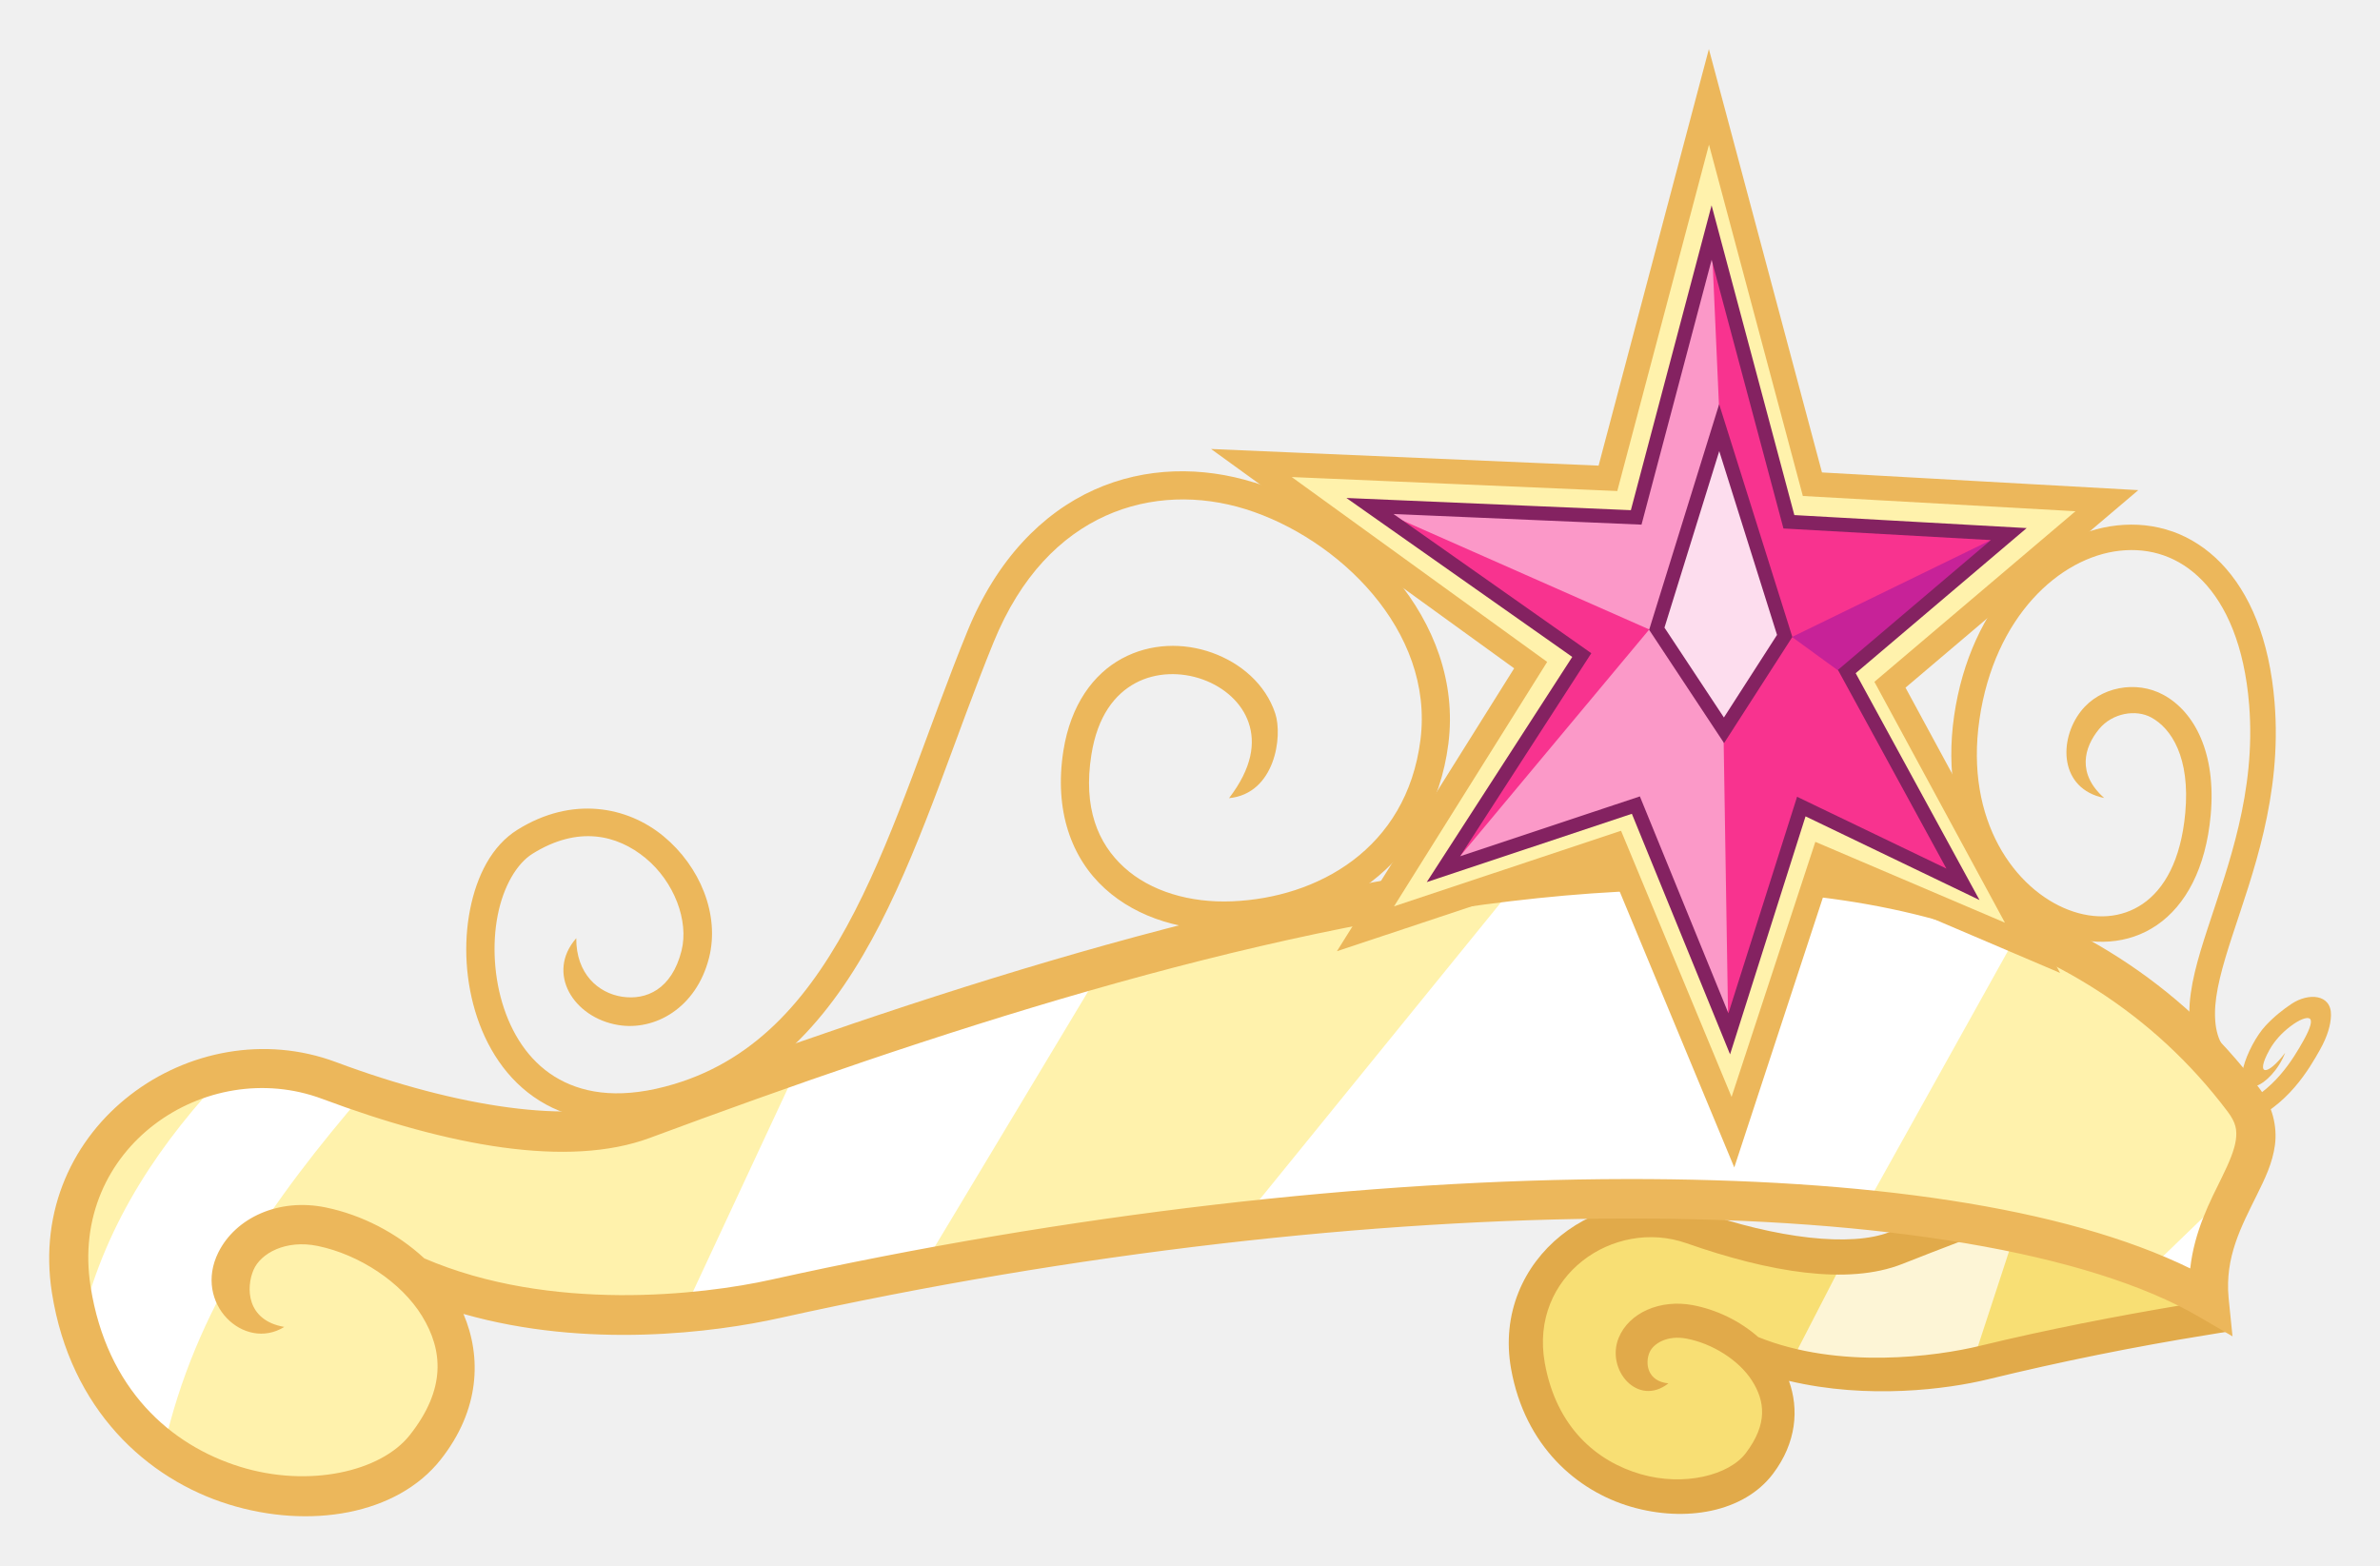
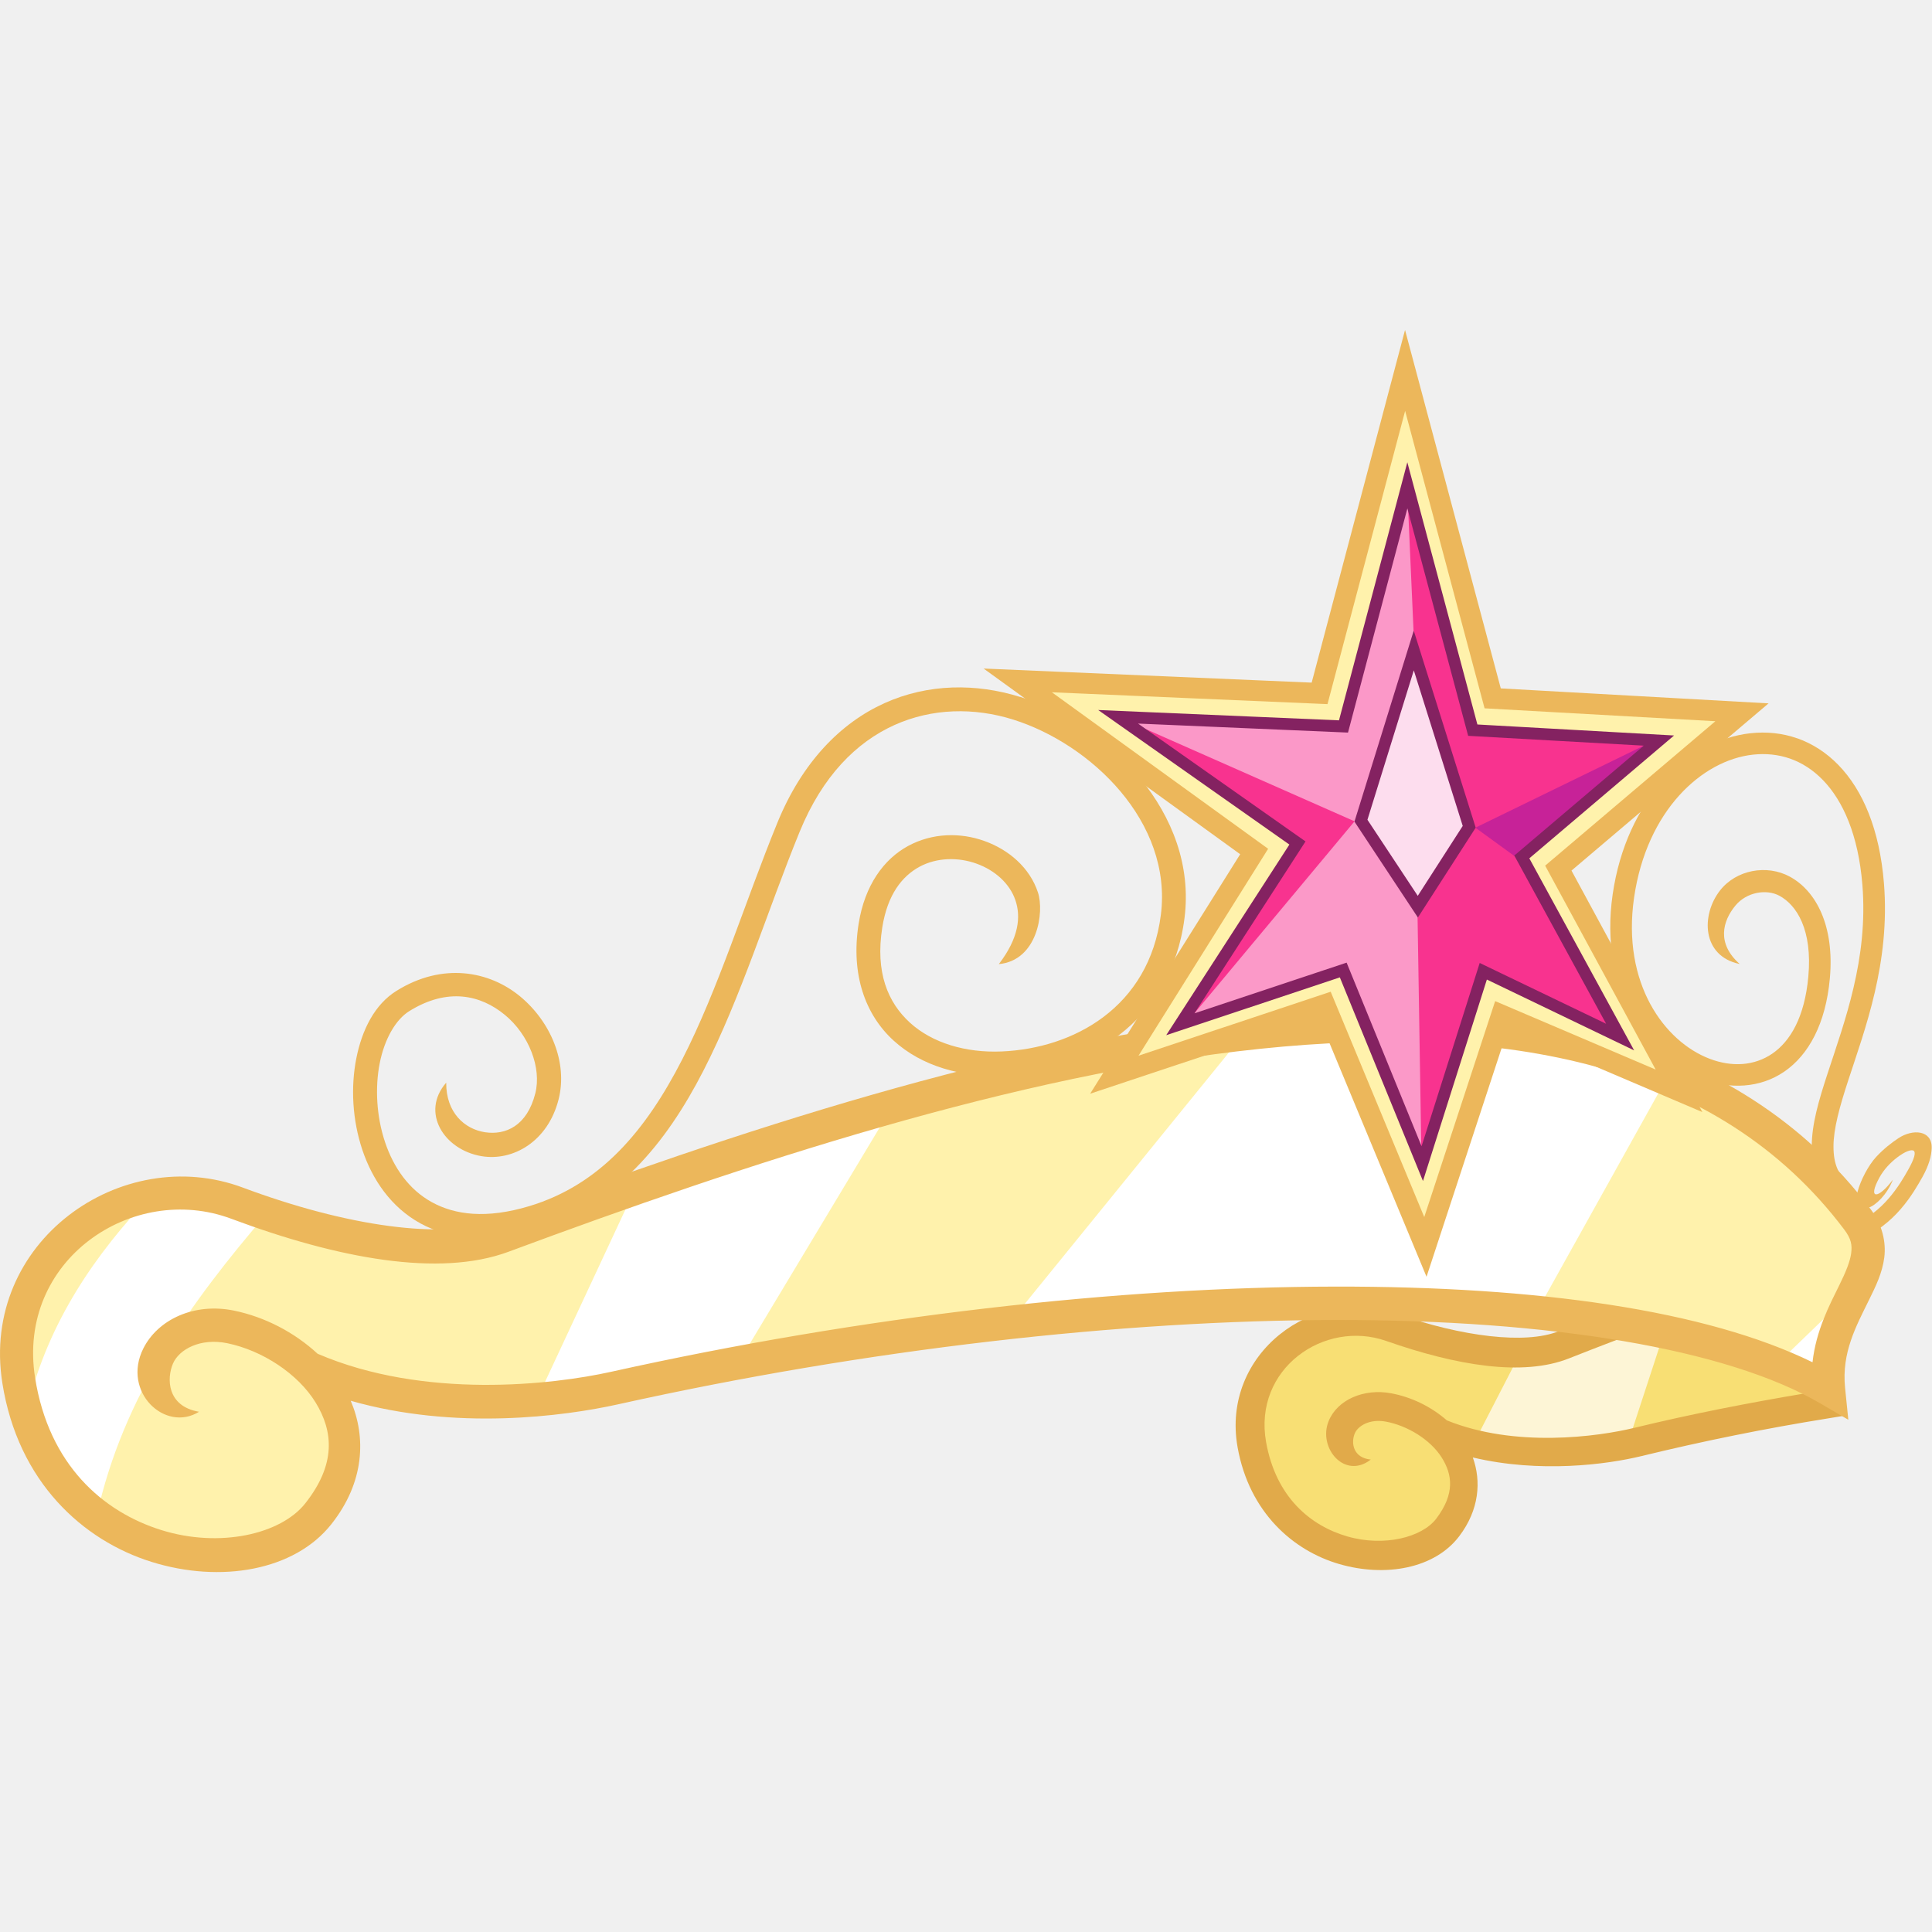
- <svg xmlns="http://www.w3.org/2000/svg" id="svg4456" height="63.701" width="96.841" version="1.1">
+ <svg xmlns="http://www.w3.org/2000/svg" id="svg4456" height="92.861" width="92.846" version="1.1">
  <defs id="defs4458">
    <linearGradient id="linearGradient4523-1" gradientTransform="matrix(0.00574852,0.00637138,-0.00636769,0.00579141,370.234,596.7881)">
      <stop id="stop4525-7" stop-color="#fff2ac" offset="0" />
    </linearGradient>
    <clipPath id="clipPath4529" clipPathUnits="userSpaceOnUse">
-       <path id="path4531" style="enable-background:accumulate;color:#000000;" fill="url(#linearGradient4523-1)" d="m422.13,352.85c-4.067,11.675-29.777,17.322-40.892-3.438-7.731-14.44,3.85-30.187,18.52-29.86,14.051,0.314,26.453-1.834,32.75-7.027,48.45-39.962,114.33-87.81,159.44-57.676,6.465,4.318-0.665,12.034,3.54,21.199-28.122-5.509-88.861,16.076-143.49,49.781-6.664,4.112-21.656,11.484-37.552,10.001,5.972,2.217,10.774,8.139,7.681,17.02z" />
+       <path id="path4531" style="color:#000000;fill:url(#linearGradient4523-1);enable-background:accumulate" d="m 422.13,352.85 c -4.067,11.675 -29.777,17.322 -40.892,-3.438 -7.731,-14.44 3.85,-30.187 18.52,-29.86 14.051,0.314 26.453,-1.834 32.75,-7.027 48.45,-39.962 114.33,-87.81 159.44,-57.676 6.465,4.318 -0.665,12.034 3.54,21.199 -28.122,-5.509 -88.861,16.076 -143.49,49.781 -6.664,4.112 -21.656,11.484 -37.552,10.001 5.972,2.217 10.774,8.139 7.681,17.02 z" />
    </clipPath>
  </defs>
-   <g id="layer1" transform="translate(-369.4219,-543.1543)">
+   <g id="layer1" transform="translate(-371.4227,-529.2909)">
    <g id="g5170" transform="matrix(2.140459,0,0,2.140459,-423.5916,-604.3393)">
      <g id="g5165">
-         <path id="path4541" style="enable-background:accumulate;color:#000000;" d="m403.93,563.92c-0.87,1.147-3.916,0.846-4.398-1.855-0.335-1.879,1.512-3.206,3.123-2.641,1.542,0.541,2.991,0.75,3.874,0.402,1.547-0.61,3.209-1.234,4.898-1.774l0.971,3.104c-1.383,0.222-2.792,0.505-4.192,0.846-0.885,0.215-2.808,0.492-4.536-0.264,0.588,0.439,0.938,1.287,0.26,2.181z" fill="#f8df74" />
-         <path id="path4548" opacity="0.7" style="enable-background:accumulate;color:#000000;" d="m407.96,562.08,1.025-3.13-3.44,1.084-0.986,1.913c0.742,0.25,1.8,0.334,3.401,0.134z" fill="#ffffff" />
-         <path id="path4518" style="baseline-shift:baseline;block-progression:tb;color:#000000;direction:ltr;text-indent:0;text-align:start;enable-background:accumulate;text-transform:none;" d="m411.64,557.64-0.313,0.099c-1.7,0.543-3.366,1.167-4.917,1.779-0.729,0.288-2.141,0.126-3.648-0.403-1.833-0.643-3.925,0.897-3.549,3.005,0.262,1.465,1.251,2.323,2.284,2.622,1.032,0.299,2.14,0.104,2.693-0.626,0.451-0.594,0.497-1.235,0.305-1.768,1.504,0.357,3.011,0.158,3.787-0.031,1.391-0.339,2.795-0.622,4.17-0.843l0.371-0.061-0.114-0.355-0.97-3.104zm-0.424,0.828,0.763,2.437c-1.274,0.214-2.565,0.464-3.85,0.776-0.834,0.203-2.683,0.454-4.217-0.166-0.355-0.31-0.795-0.523-1.25-0.608-0.613-0.114-1.208,0.143-1.404,0.623-0.247,0.604,0.361,1.322,0.946,0.865-0.401-0.038-0.449-0.38-0.359-0.589,0.07-0.165,0.332-0.331,0.697-0.263,0.488,0.09,0.998,0.406,1.249,0.798,0.25,0.392,0.304,0.825-0.117,1.381-0.316,0.417-1.168,0.639-1.997,0.399s-1.603-0.881-1.824-2.117c-0.294-1.649,1.308-2.76,2.695-2.273,1.578,0.553,3.066,0.803,4.102,0.394,1.447-0.571,2.994-1.145,4.566-1.657z" fill="#e1aa4a" />
+         <path id="path4541" style="color:#000000;fill:#f8df74;enable-background:accumulate" d="m 403.93,563.92 c -0.87,1.147 -3.916,0.846 -4.398,-1.855 -0.335,-1.879 1.512,-3.206 3.123,-2.641 1.542,0.541 2.991,0.75 3.874,0.402 1.547,-0.61 3.209,-1.234 4.898,-1.774 l 0.971,3.104 c -1.383,0.222 -2.792,0.505 -4.192,0.846 -0.885,0.215 -2.808,0.492 -4.536,-0.264 0.588,0.439 0.938,1.287 0.26,2.181 z" />
+         <path id="path4548" style="opacity:0.7;color:#000000;fill:#ffffff;enable-background:accumulate" d="m 407.96,562.08 1.025,-3.13 -3.44,1.084 -0.986,1.913 c 0.742,0.25 1.8,0.334 3.401,0.134 z" />
+         <path id="path4518" style="text-indent:0;text-align:start;text-transform:none;direction:ltr;block-progression:tb;baseline-shift:baseline;color:#000000;fill:#e1aa4a;enable-background:accumulate" d="m 411.64,557.64 -0.313,0.099 c -1.7,0.543 -3.366,1.167 -4.917,1.779 -0.729,0.288 -2.141,0.126 -3.648,-0.403 -1.833,-0.643 -3.925,0.897 -3.549,3.005 0.262,1.465 1.251,2.323 2.284,2.622 1.032,0.299 2.14,0.104 2.693,-0.626 0.451,-0.594 0.497,-1.235 0.305,-1.768 1.504,0.357 3.011,0.158 3.787,-0.031 1.391,-0.339 2.795,-0.622 4.17,-0.843 l 0.371,-0.061 -0.114,-0.355 -0.97,-3.104 z m -0.424,0.828 0.763,2.437 c -1.274,0.214 -2.565,0.464 -3.85,0.776 -0.834,0.203 -2.683,0.454 -4.217,-0.166 -0.355,-0.31 -0.795,-0.523 -1.25,-0.608 -0.613,-0.114 -1.208,0.143 -1.404,0.623 -0.247,0.604 0.361,1.322 0.946,0.865 -0.401,-0.038 -0.449,-0.38 -0.359,-0.589 0.07,-0.165 0.332,-0.331 0.697,-0.263 0.488,0.09 0.998,0.406 1.249,0.798 0.25,0.392 0.304,0.825 -0.117,1.381 -0.316,0.417 -1.168,0.639 -1.997,0.399 -0.829,-0.24 -1.603,-0.881 -1.824,-2.117 -0.294,-1.649 1.308,-2.76 2.695,-2.273 1.578,0.553 3.066,0.803 4.102,0.394 1.447,-0.571 2.994,-1.145 4.566,-1.657 z" />
      </g>
      <g id="g5153">
-         <path id="path4520" style="enable-background:accumulate;color:#000000;" fill="#fff2ac" d="m378.57,563.61c-1.378,1.742-6.068,1.183-6.728-2.998-0.459-2.909,2.433-4.899,4.9-3.977,2.363,0.883,4.592,1.251,5.965,0.741,10.568-3.925,24.555-8.161,30.425-0.379,0.841,1.115-0.823,2.004-0.65,3.809-4.441-2.596-16.009-2.517-27.256-0.02-1.372,0.305-4.348,0.671-6.954-0.519,0.881,0.729,1.346,2.018,0.298,3.344z" />
-         <path id="path4539" style="enable-background:accumulate;color:#000000;" d="m377.43,556.85-2.603-0.4c-1.271,1.336-2.302,2.837-2.774,4.718l1.546,2.466c0.592-2.656,2.065-4.729,3.831-6.783z" fill="#ffffff" />
-         <g id="g4522" transform="matrix(0.1694857,0.05905204,-0.05897772,0.1698188,327.8365,478.767)" fill="#ffffff" clip-path="url(#clipPath4529)">
-           <path id="path4073" style="enable-background:accumulate;color:#000000;" d="m442.22,340.44,4.019-39.129,27.022-20.203-9.596,45.709z" />
-           <path id="path4071-1" style="enable-background:accumulate;color:#000000;" d="M556.67,285.5,563.55,246.37c-21.464-3.278-33.713,1.448-51.15,10.249l-20.598,56.734c20.213-9.69,38.573-18.746,64.87-27.853z" />
-           <path id="path4075-8" style="enable-background:accumulate;color:#000000;" d="m585.31,281.26,10.76-21.22-0.581,21.042z" />
+         <path id="path4520" style="color:#000000;fill:#fff2ac;enable-background:accumulate" d="m 378.57,563.61 c -1.378,1.742 -6.068,1.183 -6.728,-2.998 -0.459,-2.909 2.433,-4.899 4.9,-3.977 2.363,0.883 4.592,1.251 5.965,0.741 10.568,-3.925 24.555,-8.161 30.425,-0.379 0.841,1.115 -0.823,2.004 -0.65,3.809 -4.441,-2.596 -16.009,-2.517 -27.256,-0.02 -1.372,0.305 -4.348,0.671 -6.954,-0.519 0.881,0.729 1.346,2.018 0.298,3.344 z" />
+         <path id="path4539" style="color:#000000;fill:#ffffff;enable-background:accumulate" d="m 377.43,556.85 -2.603,-0.4 c -1.271,1.336 -2.302,2.837 -2.774,4.718 l 1.546,2.466 c 0.592,-2.656 2.065,-4.729 3.831,-6.783 z" />
+         <g id="g4522" transform="matrix(0.1694857,0.05905204,-0.05897772,0.1698188,327.8365,478.767)" clip-path="url(#clipPath4529)" style="fill:#ffffff">
+           <path id="path4073" style="color:#000000;enable-background:accumulate" d="m 442.22,340.44 4.019,-39.129 27.022,-20.203 -9.596,45.709 z" />
+           <path id="path4071-1" style="color:#000000;enable-background:accumulate" d="m 556.67,285.5 6.88,-39.13 c -21.464,-3.278 -33.713,1.448 -51.15,10.249 l -20.598,56.734 c 20.213,-9.69 38.573,-18.746 64.87,-27.853 z" />
+           <path id="path4075-8" style="color:#000000;enable-background:accumulate" d="m 585.31,281.26 10.76,-21.22 -0.581,21.042 z" />
        </g>
-         <path id="path4056" style="baseline-shift:baseline;block-progression:tb;color:#000000;direction:ltr;text-indent:0;text-align:start;enable-background:accumulate;text-transform:none;" d="m407.5,552.87c-2.365-0.656-5.048-0.738-7.854-0.446-5.613,0.583-11.771,2.636-17.065,4.602-1.195,0.444-3.382,0.13-5.705-0.738-2.722-1.017-5.902,1.214-5.401,4.388,0.351,2.224,1.81,3.537,3.354,4.018,1.544,0.481,3.206,0.2,4.035-0.849,0.745-0.942,0.784-1.948,0.434-2.77,2.352,0.671,4.783,0.351,6.011,0.078,5.598-1.243,11.28-1.885,16.1-1.892,4.82-0.007,8.789,0.646,10.886,1.871l0.632,0.369-0.074-0.728c-0.075-0.783,0.245-1.365,0.54-1.965,0.148-0.3,0.295-0.598,0.341-0.946,0.045-0.349-0.044-0.743-0.305-1.088-1.52-2.016-3.564-3.248-5.929-3.904zm-0.222,0.708c2.239,0.616,4.14,1.774,5.555,3.649,0.16,0.212,0.182,0.349,0.158,0.537-0.025,0.188-0.125,0.429-0.267,0.716-0.221,0.449-0.522,1.017-0.601,1.73-2.397-1.172-6.178-1.706-10.715-1.699-4.886,0.007-10.613,0.659-16.262,1.913-1.313,0.292-4.2,0.625-6.592-0.405-0.524-0.484-1.186-0.826-1.873-0.968-0.894-0.185-1.714,0.196-2.042,0.853-0.484,0.971,0.491,1.891,1.253,1.418-0.724-0.124-0.729-0.75-0.585-1.084,0.136-0.315,0.612-0.581,1.221-0.455,0.784,0.162,1.586,0.684,1.983,1.333,0.397,0.649,0.46,1.385-0.234,2.263-0.548,0.694-1.92,1.008-3.23,0.6-1.311-0.408-2.528-1.464-2.837-3.422-0.417-2.643,2.192-4.396,4.404-3.57,2.403,0.898,4.674,1.318,6.226,0.742,5.275-1.959,11.394-3.988,16.883-4.558,2.745-0.285,5.315-0.209,7.553,0.407z" fill="#ecb75b" />
-         <path id="path4058" style="baseline-shift:baseline;block-progression:tb;color:#000000;direction:ltr;text-indent:0;text-align:start;enable-background:accumulate;text-transform:none;" d="m394.33,545.27c-0.984-0.308-2.066-0.303-3.047,0.14-0.981,0.443-1.849,1.323-2.406,2.689-0.736,1.802-1.324,3.732-2.138,5.317-0.813,1.585-1.831,2.807-3.434,3.289-0.965,0.29-1.668,0.195-2.184-0.089-0.516-0.283-0.859-0.774-1.052-1.348-0.193-0.574-0.228-1.224-0.12-1.773,0.108-0.549,0.362-0.981,0.661-1.168,0.865-0.539,1.608-0.364,2.15,0.083,0.542,0.447,0.827,1.192,0.683,1.761-0.186,0.736-0.672,0.943-1.129,0.874-0.457-0.07-0.876-0.438-0.872-1.113-0.579,0.662-0.055,1.507,0.792,1.65,0.704,0.119,1.491-0.325,1.732-1.276,0.209-0.825-0.175-1.742-0.865-2.312-0.69-0.57-1.741-0.77-2.777-0.123-0.487,0.303-0.774,0.873-0.901,1.518-0.127,0.645-0.089,1.38,0.136,2.052,0.226,0.672,0.646,1.289,1.303,1.65,0.657,0.361,1.532,0.447,2.598,0.126,1.785-0.537,2.913-1.908,3.759-3.557,0.846-1.649,1.435-3.588,2.158-5.358,0.515-1.261,1.279-2.016,2.128-2.4,0.849-0.383,1.794-0.397,2.667-0.124,1.746,0.548,3.582,2.299,3.318,4.384-0.264,2.082-1.965,3.002-3.577,3.069-0.806,0.034-1.556-0.19-2.056-0.645-0.5-0.455-0.782-1.133-0.623-2.139,0.117-0.74,0.445-1.151,0.835-1.363,0.39-0.211,0.871-0.219,1.283-0.07,0.412,0.148,0.745,0.446,0.872,0.822,0.128,0.375,0.074,0.852-0.373,1.434,0.875-0.084,1.023-1.174,0.879-1.609-0.185-0.561-0.659-0.962-1.202-1.156s-1.17-0.183-1.713,0.111c-0.543,0.294-0.974,0.879-1.112,1.748-0.181,1.145,0.155,2.049,0.787,2.624,0.631,0.575,1.527,0.825,2.446,0.787,1.837-0.077,3.787-1.184,4.085-3.541,0.299-2.361-1.724-4.349-3.692-4.966z" fill="#ecb75b" />
-         <path id="path4062-7" style="baseline-shift:baseline;block-progression:tb;color:#000000;direction:ltr;text-indent:0;text-align:start;enable-background:accumulate;text-transform:none;" d="m414.05,555.18c-0.157,0.104-0.329,0.238-0.495,0.416-0.175,0.188-0.353,0.526-0.421,0.787-0.062,0.236,0.096,0.406,0.25,0.355,0.163-0.053,0.417-0.299,0.544-0.628-0.331,0.443-0.58,0.454-0.3-0.052,0.097-0.175,0.237-0.326,0.396-0.447,0.176-0.135,0.32-0.186,0.371-0.15,0.05,0.036,0.021,0.167-0.118,0.416-0.191,0.341-0.569,0.985-1.258,1.245l0.127,0.336c0.83-0.313,1.25-1.062,1.444-1.406,0.146-0.26,0.204-0.476,0.209-0.652,0.011-0.406-0.427-0.435-0.749-0.22z" fill="#ecb75b" />
-         <path id="path4053-1" style="baseline-shift:baseline;block-progression:tb;color:#000000;direction:ltr;text-indent:0;text-align:start;enable-background:accumulate;text-transform:none;" d="m411.78,546.2c-0.336-0.119-0.693-0.153-1.047-0.115-1.416,0.154-2.789,1.489-3.098,3.62-0.307,2.121,0.751,3.663,2,4.141,0.624,0.239,1.309,0.212,1.855-0.163,0.546-0.374,0.93-1.078,1.022-2.089,0.108-1.183-0.308-1.967-0.898-2.288-0.519-0.282-1.205-0.154-1.568,0.31-0.431,0.551-0.41,1.477,0.442,1.651-0.522-0.461-0.385-0.962-0.097-1.311,0.252-0.306,0.699-0.379,0.991-0.22,0.383,0.208,0.743,0.76,0.647,1.814-0.083,0.912-0.406,1.453-0.808,1.729-0.403,0.276-0.907,0.308-1.411,0.115-1.009-0.386-1.974-1.686-1.694-3.618,0.284-1.958,1.525-3.085,2.67-3.21,0.573-0.062,1.123,0.109,1.571,0.571,0.448,0.462,0.795,1.228,0.886,2.355,0.134,1.663-0.401,3.067-0.786,4.247-0.193,0.59-0.352,1.124-0.351,1.627,0.001,0.503,0.193,0.982,0.653,1.334l0.294-0.385c-0.355-0.272-0.459-0.557-0.459-0.951-0.001-0.394,0.138-0.893,0.328-1.474,0.379-1.162,0.949-2.65,0.805-4.437-0.098-1.208-0.474-2.088-1.02-2.652-0.273-0.282-0.589-0.483-0.925-0.602z" fill="#ecb75b" />
+         <path id="path4056" style="text-indent:0;text-align:start;text-transform:none;direction:ltr;block-progression:tb;baseline-shift:baseline;color:#000000;fill:#ecb75b;enable-background:accumulate" d="m 407.5,552.87 c -2.365,-0.656 -5.048,-0.738 -7.854,-0.446 -5.613,0.583 -11.771,2.636 -17.065,4.602 -1.195,0.444 -3.382,0.13 -5.705,-0.738 -2.722,-1.017 -5.902,1.214 -5.401,4.388 0.351,2.224 1.81,3.537 3.354,4.018 1.544,0.481 3.206,0.2 4.035,-0.849 0.745,-0.942 0.784,-1.948 0.434,-2.77 2.352,0.671 4.783,0.351 6.011,0.078 5.598,-1.243 11.28,-1.885 16.1,-1.892 4.82,-0.007 8.789,0.646 10.886,1.871 l 0.632,0.369 -0.074,-0.728 c -0.075,-0.783 0.245,-1.365 0.54,-1.965 0.148,-0.3 0.295,-0.598 0.341,-0.946 0.045,-0.349 -0.044,-0.743 -0.305,-1.088 -1.52,-2.016 -3.564,-3.248 -5.929,-3.904 z m -0.222,0.708 c 2.239,0.616 4.14,1.774 5.555,3.649 0.16,0.212 0.182,0.349 0.158,0.537 -0.025,0.188 -0.125,0.429 -0.267,0.716 -0.221,0.449 -0.522,1.017 -0.601,1.73 -2.397,-1.172 -6.178,-1.706 -10.715,-1.699 -4.886,0.007 -10.613,0.659 -16.262,1.913 -1.313,0.292 -4.2,0.625 -6.592,-0.405 -0.524,-0.484 -1.186,-0.826 -1.873,-0.968 -0.894,-0.185 -1.714,0.196 -2.042,0.853 -0.484,0.971 0.491,1.891 1.253,1.418 -0.724,-0.124 -0.729,-0.75 -0.585,-1.084 0.136,-0.315 0.612,-0.581 1.221,-0.455 0.784,0.162 1.586,0.684 1.983,1.333 0.397,0.649 0.46,1.385 -0.234,2.263 -0.548,0.694 -1.92,1.008 -3.23,0.6 -1.311,-0.408 -2.528,-1.464 -2.837,-3.422 -0.417,-2.643 2.192,-4.396 4.404,-3.57 2.403,0.898 4.674,1.318 6.226,0.742 5.275,-1.959 11.394,-3.988 16.883,-4.558 2.745,-0.285 5.315,-0.209 7.553,0.407 z" />
+         <path id="path4058" style="text-indent:0;text-align:start;text-transform:none;direction:ltr;block-progression:tb;baseline-shift:baseline;color:#000000;fill:#ecb75b;enable-background:accumulate" d="m 394.33,545.27 c -0.984,-0.308 -2.066,-0.303 -3.047,0.14 -0.981,0.443 -1.849,1.323 -2.406,2.689 -0.736,1.802 -1.324,3.732 -2.138,5.317 -0.813,1.585 -1.831,2.807 -3.434,3.289 -0.965,0.29 -1.668,0.195 -2.184,-0.089 -0.516,-0.283 -0.859,-0.774 -1.052,-1.348 -0.193,-0.574 -0.228,-1.224 -0.12,-1.773 0.108,-0.549 0.362,-0.981 0.661,-1.168 0.865,-0.539 1.608,-0.364 2.15,0.083 0.542,0.447 0.827,1.192 0.683,1.761 -0.186,0.736 -0.672,0.943 -1.129,0.874 -0.457,-0.07 -0.876,-0.438 -0.872,-1.113 -0.579,0.662 -0.055,1.507 0.792,1.65 0.704,0.119 1.491,-0.325 1.732,-1.276 0.209,-0.825 -0.175,-1.742 -0.865,-2.312 -0.69,-0.57 -1.741,-0.77 -2.777,-0.123 -0.487,0.303 -0.774,0.873 -0.901,1.518 -0.127,0.645 -0.089,1.38 0.136,2.052 0.226,0.672 0.646,1.289 1.303,1.65 0.657,0.361 1.532,0.447 2.598,0.126 1.785,-0.537 2.913,-1.908 3.759,-3.557 0.846,-1.649 1.435,-3.588 2.158,-5.358 0.515,-1.261 1.279,-2.016 2.128,-2.4 0.849,-0.383 1.794,-0.397 2.667,-0.124 1.746,0.548 3.582,2.299 3.318,4.384 -0.264,2.082 -1.965,3.002 -3.577,3.069 -0.806,0.034 -1.556,-0.19 -2.056,-0.645 -0.5,-0.455 -0.782,-1.133 -0.623,-2.139 0.117,-0.74 0.445,-1.151 0.835,-1.363 0.39,-0.211 0.871,-0.219 1.283,-0.07 0.412,0.148 0.745,0.446 0.872,0.822 0.128,0.375 0.074,0.852 -0.373,1.434 0.875,-0.084 1.023,-1.174 0.879,-1.609 -0.185,-0.561 -0.659,-0.962 -1.202,-1.156 -0.542,-0.195 -1.17,-0.183 -1.713,0.111 -0.543,0.294 -0.974,0.879 -1.112,1.748 -0.181,1.145 0.155,2.049 0.787,2.624 0.631,0.575 1.527,0.825 2.446,0.787 1.837,-0.077 3.787,-1.184 4.085,-3.541 0.299,-2.361 -1.724,-4.349 -3.692,-4.966 z" />
+         <path id="path4062-7" style="text-indent:0;text-align:start;text-transform:none;direction:ltr;block-progression:tb;baseline-shift:baseline;color:#000000;fill:#ecb75b;enable-background:accumulate" d="m 414.05,555.18 c -0.157,0.104 -0.329,0.238 -0.495,0.416 -0.175,0.188 -0.353,0.526 -0.421,0.787 -0.062,0.236 0.096,0.406 0.25,0.355 0.163,-0.053 0.417,-0.299 0.544,-0.628 -0.331,0.443 -0.58,0.454 -0.3,-0.052 0.097,-0.175 0.237,-0.326 0.396,-0.447 0.176,-0.135 0.32,-0.186 0.371,-0.15 0.05,0.036 0.021,0.167 -0.118,0.416 -0.191,0.341 -0.569,0.985 -1.258,1.245 l 0.127,0.336 c 0.83,-0.313 1.25,-1.062 1.444,-1.406 0.146,-0.26 0.204,-0.476 0.209,-0.652 0.011,-0.406 -0.427,-0.435 -0.749,-0.22 z" />
+         <path id="path4053-1" style="text-indent:0;text-align:start;text-transform:none;direction:ltr;block-progression:tb;baseline-shift:baseline;color:#000000;fill:#ecb75b;enable-background:accumulate" d="m 411.78,546.2 c -0.336,-0.119 -0.693,-0.153 -1.047,-0.115 -1.416,0.154 -2.789,1.489 -3.098,3.62 -0.307,2.121 0.751,3.663 2,4.141 0.624,0.239 1.309,0.212 1.855,-0.163 0.546,-0.374 0.93,-1.078 1.022,-2.089 0.108,-1.183 -0.308,-1.967 -0.898,-2.288 -0.519,-0.282 -1.205,-0.154 -1.568,0.31 -0.431,0.551 -0.41,1.477 0.442,1.651 -0.522,-0.461 -0.385,-0.962 -0.097,-1.311 0.252,-0.306 0.699,-0.379 0.991,-0.22 0.383,0.208 0.743,0.76 0.647,1.814 -0.083,0.912 -0.406,1.453 -0.808,1.729 -0.403,0.276 -0.907,0.308 -1.411,0.115 -1.009,-0.386 -1.974,-1.686 -1.694,-3.618 0.284,-1.958 1.525,-3.085 2.67,-3.21 0.573,-0.062 1.123,0.109 1.571,0.571 0.448,0.462 0.795,1.228 0.886,2.355 0.134,1.663 -0.401,3.067 -0.786,4.247 -0.193,0.59 -0.352,1.124 -0.351,1.627 8e-4,0.503 0.193,0.982 0.653,1.334 l 0.294,-0.385 c -0.355,-0.272 -0.459,-0.557 -0.459,-0.951 -6.2e-4,-0.394 0.138,-0.893 0.328,-1.474 0.379,-1.162 0.949,-2.65 0.805,-4.437 -0.098,-1.208 -0.474,-2.088 -1.02,-2.652 -0.273,-0.282 -0.589,-0.483 -0.925,-0.602 z" />
      </g>
      <g id="g5106">
-         <path id="path4054" stroke-linejoin="miter" style="enable-background:accumulate;color:#000000;" d="m403.43,557.62-2.259-5.44-4.726,1.573,3.14-5.012-5.309-3.842,6.778,0.291,1.92-7.252,1.967,7.364,5.598,0.313-4.124,3.499,2.71,5.001-3.986-1.7z" stroke-dashoffset="0" stroke="#ecb75b" stroke-linecap="butt" stroke-miterlimit="4" stroke-dasharray="none" stroke-width="0.467" fill="#fff2ac" />
-         <path id="path4055-2" style="enable-background:accumulate;color:#000000;" d="m403.36,555.75-1.775-4.348-3.658,1.218,2.63-4.07-4.027-2.834,5.061,0.217,1.434-5.415,1.469,5.498,4.18,0.234-3.079,2.613,2.208,4.045-3.073-1.478z" fill="#f8338f" />
-         <path id="path4083-4" opacity="0.85" style="enable-background:accumulate;color:#000000;" d="m403.34,555.56-0.097-6.044-1.396-1.462-3.664,4.391,3.452-0.995z" fill="#fcaad2" />
-         <path id="path4085-5" style="enable-background:accumulate;color:#000000;" d="m396.49,545.7,5.379,2.376c0.392-1.292,0.946-2.693,1.308-3.993l-0.168-3.786-1.488,5.652z" fill="#fb98c8" />
-         <path id="path4089-5" style="enable-background:accumulate;color:#000000;" d="m405.48,548.88-0.927-0.674,4.037-1.967z" fill="#c72298" />
-         <path id="path4064-4" stroke-linejoin="miter" style="enable-background:accumulate;color:#000000;" d="m403.26,549.98-1.277-1.931,1.186-3.822,1.245,3.959z" stroke-dashoffset="0" stroke="#842261" stroke-linecap="butt" stroke-miterlimit="4" stroke-dasharray="none" stroke-width="0.266" fill="#fdddee" />
-         <path id="path4070-0" stroke-linejoin="miter" style="enable-background:accumulate;color:#000000;" d="m403.36,555.75-1.775-4.348-3.658,1.218,2.63-4.07-4.027-2.834,5.061,0.217,1.434-5.415,1.469,5.498,4.18,0.234-3.079,2.613,2.208,4.045-3.073-1.478z" stroke-dashoffset="0" stroke="#842261" stroke-linecap="butt" stroke-miterlimit="4" stroke-dasharray="none" stroke-width="0.266" fill="none" />
+         <path id="path4054" style="color:#000000;fill:#fff2ac;stroke:#ecb75b;stroke-width:0.467;stroke-linecap:butt;stroke-linejoin:miter;stroke-miterlimit:4;stroke-dasharray:none;stroke-dashoffset:0;enable-background:accumulate" d="m 403.43,557.62 -2.259,-5.44 -4.726,1.573 3.14,-5.012 -5.309,-3.842 6.778,0.291 1.92,-7.252 1.967,7.364 5.598,0.313 -4.124,3.499 2.71,5.001 -3.986,-1.7 z" stroke-miterlimit="4" />
+         <path id="path4055-2" style="color:#000000;fill:#f8338f;enable-background:accumulate" d="m 403.36,555.75 -1.775,-4.348 -3.658,1.218 2.63,-4.07 -4.027,-2.834 5.061,0.217 1.434,-5.415 1.469,5.498 4.18,0.234 -3.079,2.613 2.208,4.045 -3.073,-1.478 z" />
+         <path id="path4083-4" style="opacity:0.85;color:#000000;fill:#fcaad2;enable-background:accumulate" d="m 403.34,555.56 -0.097,-6.044 -1.396,-1.462 -3.664,4.391 3.452,-0.995 z" />
+         <path id="path4085-5" style="color:#000000;fill:#fb98c8;enable-background:accumulate" d="m 396.49,545.7 5.379,2.376 c 0.392,-1.292 0.946,-2.693 1.308,-3.993 l -0.168,-3.786 -1.488,5.652 z" />
+         <path id="path4089-5" style="color:#000000;fill:#c72298;enable-background:accumulate" d="m 405.48,548.88 -0.927,-0.674 4.037,-1.967 z" />
+         <path id="path4064-4" style="color:#000000;fill:#fdddee;stroke:#842261;stroke-width:0.266;stroke-linecap:butt;stroke-linejoin:miter;stroke-miterlimit:4;stroke-dasharray:none;stroke-dashoffset:0;enable-background:accumulate" d="m 403.26,549.98 -1.277,-1.931 1.186,-3.822 1.245,3.959 z" stroke-miterlimit="4" />
+         <path id="path4070-0" style="color:#000000;fill:none;stroke:#842261;stroke-width:0.266;stroke-linecap:butt;stroke-linejoin:miter;stroke-miterlimit:4;stroke-dasharray:none;stroke-dashoffset:0;enable-background:accumulate" d="m 403.36,555.75 -1.775,-4.348 -3.658,1.218 2.63,-4.07 -4.027,-2.834 5.061,0.217 1.434,-5.415 1.469,5.498 4.18,0.234 -3.079,2.613 2.208,4.045 -3.073,-1.478 z" stroke-miterlimit="4" />
      </g>
    </g>
  </g>
</svg>
